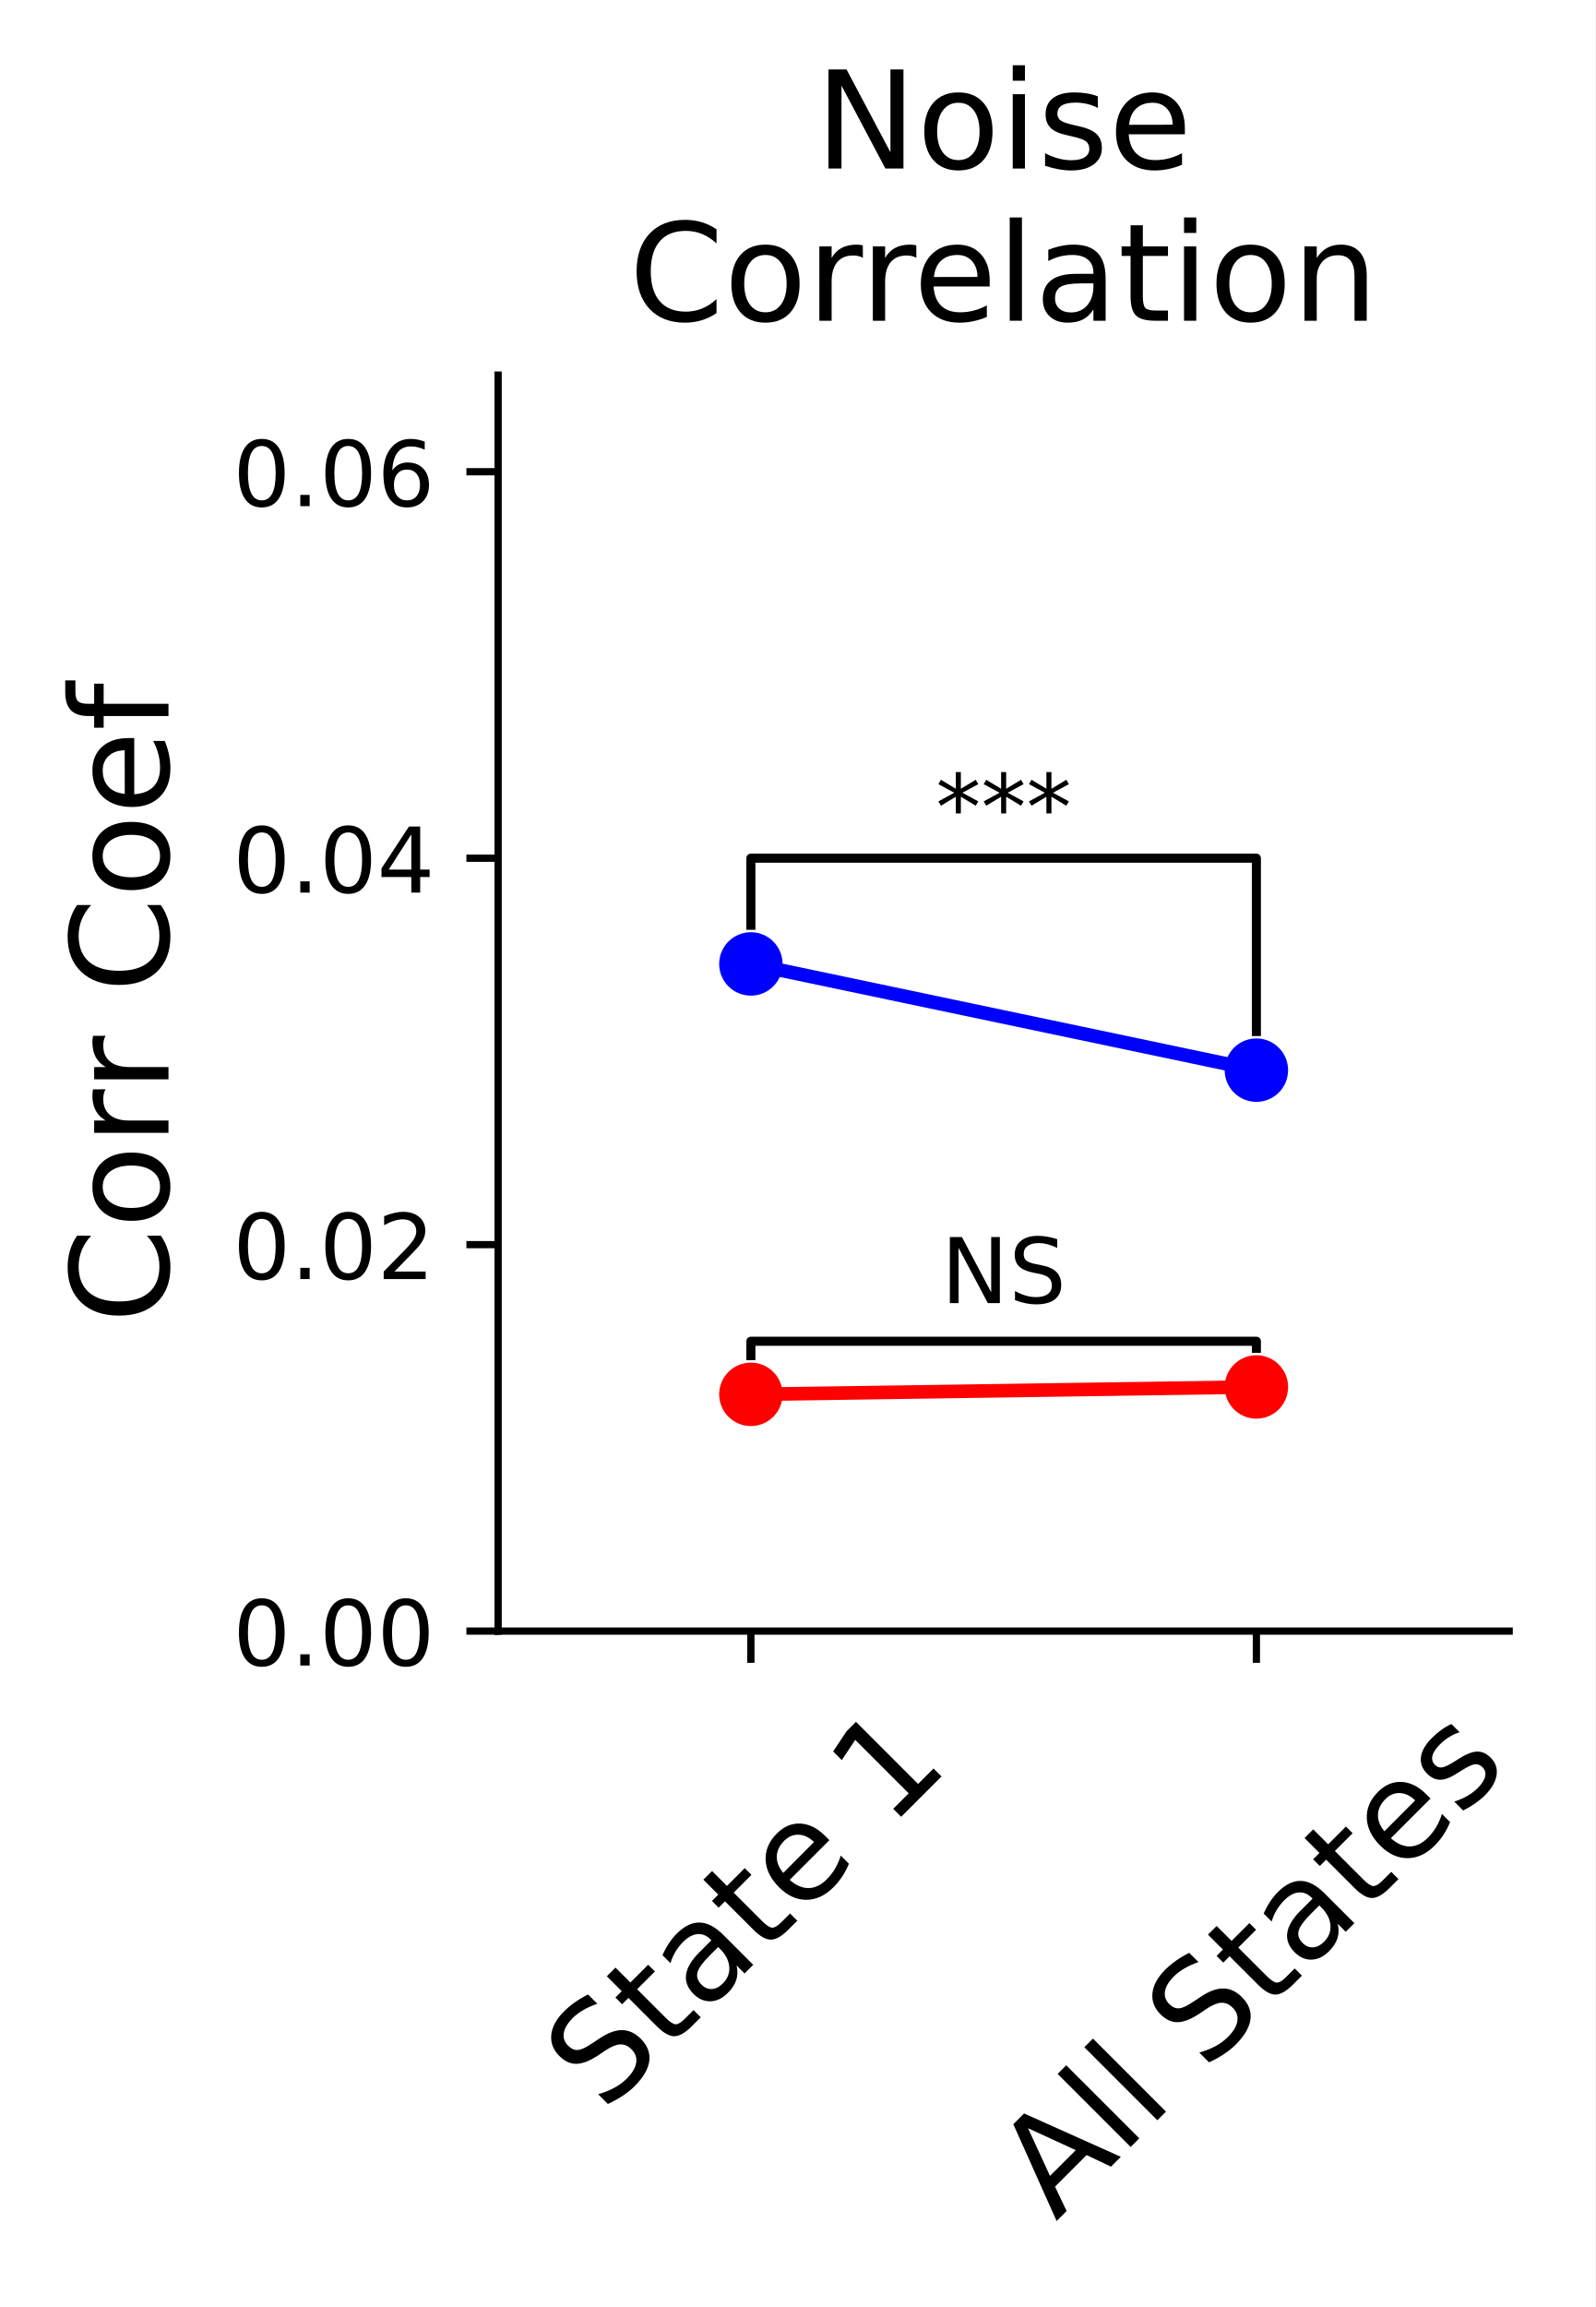
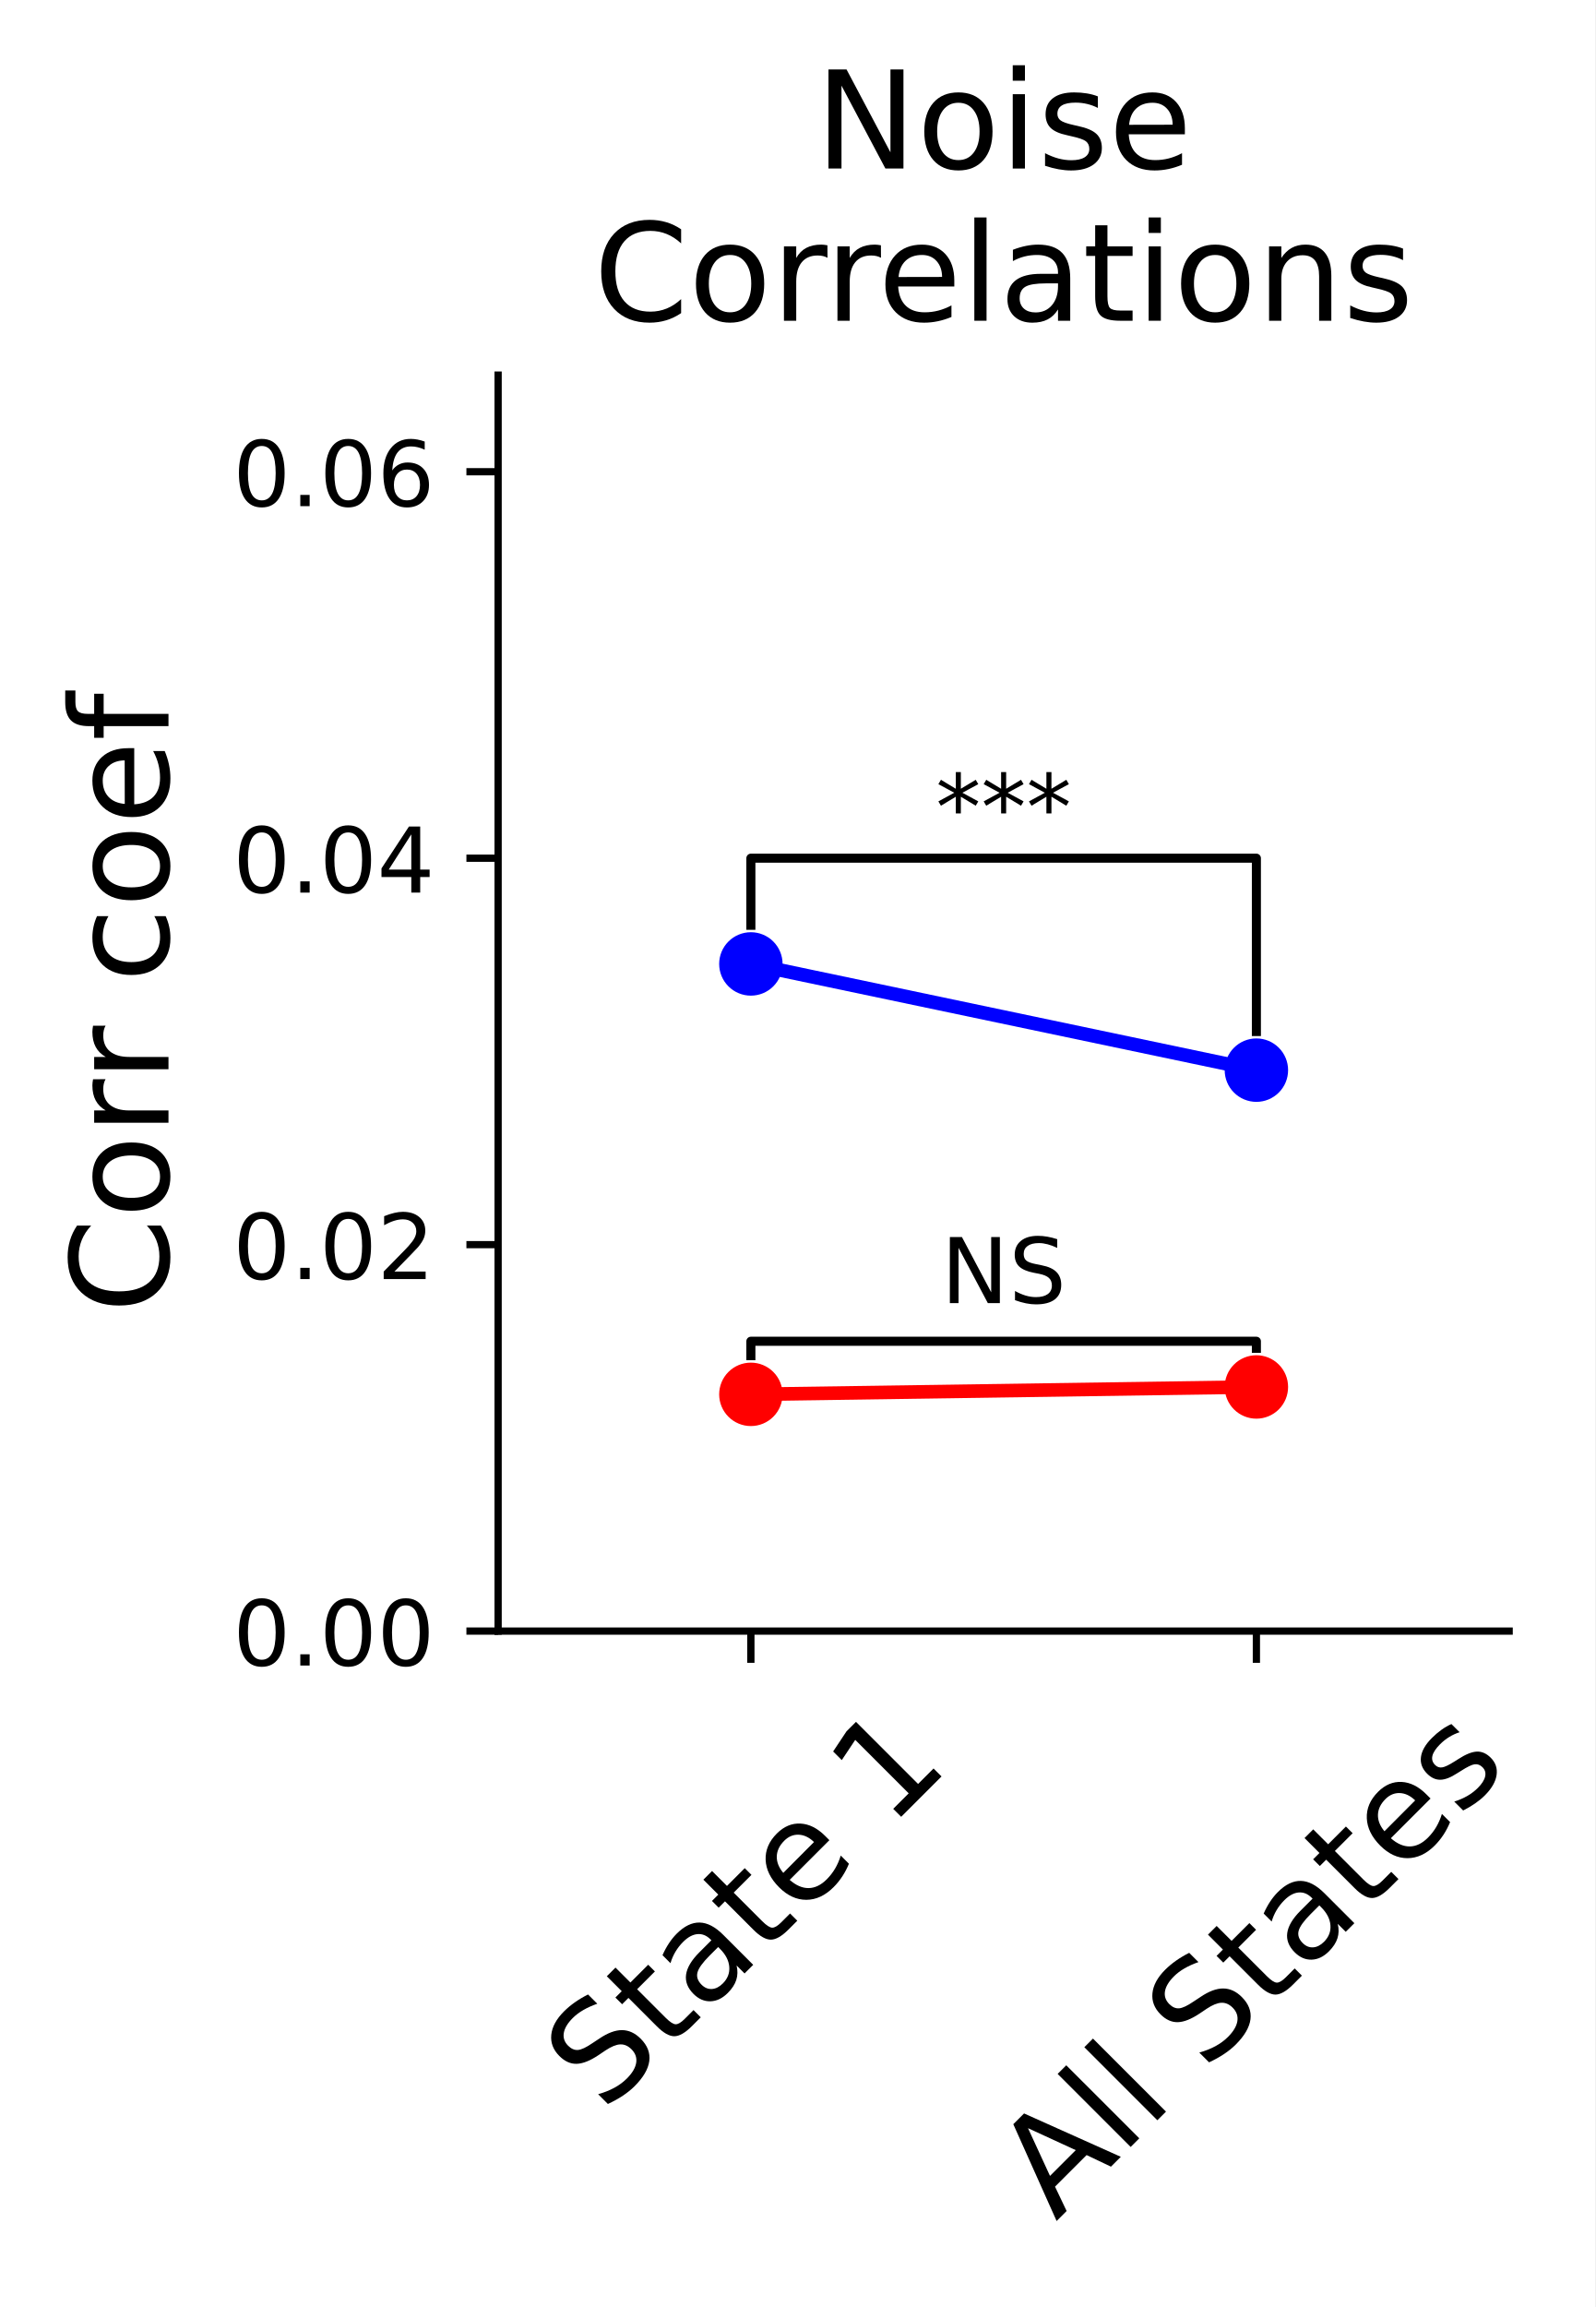
<svg xmlns="http://www.w3.org/2000/svg" xmlns:xlink="http://www.w3.org/1999/xlink" width="176.076pt" height="254.581pt" viewBox="0 0 176.076 254.581" version="1.1">
  <defs>
    <style type="text/css">*{stroke-linejoin: round; stroke-linecap: butt}</style>
  </defs>
  <g id="figure_1">
    <g id="patch_1">
      <path d="M 0 254.581  L 176.076 254.581  L 176.076 0  L 0 0  z " style="fill: #ffffff" />
    </g>
    <g id="axes_1">
      <g id="patch_2">
        <path d="M 54.983 179.994  L 166.583 179.994  L 166.583 41.394  L 54.983 41.394  z " style="fill: #ffffff" />
      </g>
      <g id="matplotlib.axis_1">
        <g id="xtick_1">
          <g id="line2d_1">
            <defs>
-               <path id="m96c8e6df60" d="M 0 0  L 0 3.5  " style="stroke: #000000; stroke-width: 0.8" />
+               <path id="m04752752d8" d="M 0 0  L 0 3.5  " style="stroke: #000000; stroke-width: 0.8" />
            </defs>
            <g>
-               <use xlink:href="#m96c8e6df60" x="82.883" y="179.994" style="stroke: #000000; stroke-width: 0.8" />
+               <use xlink:href="#m04752752d8" x="82.883" y="179.994" style="stroke: #000000; stroke-width: 0.8" />
            </g>
          </g>
          <g id="text_1">
            <g transform="translate(66.71189 233.2491) rotate(-45) scale(0.15 -0.15)">
              <defs>
                <path id="DejaVuSans-53" d="M 3425 4513  L 3425 3897  Q 3066 4069 2747 4153  Q 2428 4238 2131 4238  Q 1616 4238 1336 4038  Q 1056 3838 1056 3469  Q 1056 3159 1242 3001  Q 1428 2844 1947 2747  L 2328 2669  Q 3034 2534 3370 2195  Q 3706 1856 3706 1288  Q 3706 609 3251 259  Q 2797 -91 1919 -91  Q 1588 -91 1214 -16  Q 841 59 441 206  L 441 856  Q 825 641 1194 531  Q 1563 422 1919 422  Q 2459 422 2753 634  Q 3047 847 3047 1241  Q 3047 1584 2836 1778  Q 2625 1972 2144 2069  L 1759 2144  Q 1053 2284 737 2584  Q 422 2884 422 3419  Q 422 4038 858 4394  Q 1294 4750 2059 4750  Q 2388 4750 2728 4690  Q 3069 4631 3425 4513  z " transform="scale(0.015625)" />
                <path id="DejaVuSans-74" d="M 1172 4494  L 1172 3500  L 2356 3500  L 2356 3053  L 1172 3053  L 1172 1153  Q 1172 725 1289 603  Q 1406 481 1766 481  L 2356 481  L 2356 0  L 1766 0  Q 1100 0 847 248  Q 594 497 594 1153  L 594 3053  L 172 3053  L 172 3500  L 594 3500  L 594 4494  L 1172 4494  z " transform="scale(0.015625)" />
                <path id="DejaVuSans-61" d="M 2194 1759  Q 1497 1759 1228 1600  Q 959 1441 959 1056  Q 959 750 1161 570  Q 1363 391 1709 391  Q 2188 391 2477 730  Q 2766 1069 2766 1631  L 2766 1759  L 2194 1759  z M 3341 1997  L 3341 0  L 2766 0  L 2766 531  Q 2569 213 2275 61  Q 1981 -91 1556 -91  Q 1019 -91 701 211  Q 384 513 384 1019  Q 384 1609 779 1909  Q 1175 2209 1959 2209  L 2766 2209  L 2766 2266  Q 2766 2663 2505 2880  Q 2244 3097 1772 3097  Q 1472 3097 1187 3025  Q 903 2953 641 2809  L 641 3341  Q 956 3463 1253 3523  Q 1550 3584 1831 3584  Q 2591 3584 2966 3190  Q 3341 2797 3341 1997  z " transform="scale(0.015625)" />
                <path id="DejaVuSans-65" d="M 3597 1894  L 3597 1613  L 953 1613  Q 991 1019 1311 708  Q 1631 397 2203 397  Q 2534 397 2845 478  Q 3156 559 3463 722  L 3463 178  Q 3153 47 2828 -22  Q 2503 -91 2169 -91  Q 1331 -91 842 396  Q 353 884 353 1716  Q 353 2575 817 3079  Q 1281 3584 2069 3584  Q 2775 3584 3186 3129  Q 3597 2675 3597 1894  z M 3022 2063  Q 3016 2534 2758 2815  Q 2500 3097 2075 3097  Q 1594 3097 1305 2825  Q 1016 2553 972 2059  L 3022 2063  z " transform="scale(0.015625)" />
                <path id="DejaVuSans-20" transform="scale(0.015625)" />
                <path id="DejaVuSans-31" d="M 794 531  L 1825 531  L 1825 4091  L 703 3866  L 703 4441  L 1819 4666  L 2450 4666  L 2450 531  L 3481 531  L 3481 0  L 794 0  L 794 531  z " transform="scale(0.015625)" />
              </defs>
              <use xlink:href="#DejaVuSans-53" />
              <use xlink:href="#DejaVuSans-74" x="63.477" />
              <use xlink:href="#DejaVuSans-61" x="102.686" />
              <use xlink:href="#DejaVuSans-74" x="163.965" />
              <use xlink:href="#DejaVuSans-65" x="203.174" />
              <use xlink:href="#DejaVuSans-20" x="264.697" />
              <use xlink:href="#DejaVuSans-31" x="296.484" />
            </g>
          </g>
        </g>
        <g id="xtick_2">
          <g id="line2d_2">
            <g>
-               <use xlink:href="#m96c8e6df60" x="138.683" y="179.994" style="stroke: #000000; stroke-width: 0.8" />
+               <use xlink:href="#m04752752d8" x="138.683" y="179.994" style="stroke: #000000; stroke-width: 0.8" />
            </g>
          </g>
          <g id="text_2">
            <g transform="translate(116.549 245.1749) rotate(-45) scale(0.15 -0.15)">
              <defs>
                <path id="DejaVuSans-41" d="M 2188 4044  L 1331 1722  L 3047 1722  L 2188 4044  z M 1831 4666  L 2547 4666  L 4325 0  L 3669 0  L 3244 1197  L 1141 1197  L 716 0  L 50 0  L 1831 4666  z " transform="scale(0.015625)" />
                <path id="DejaVuSans-6c" d="M 603 4863  L 1178 4863  L 1178 0  L 603 0  L 603 4863  z " transform="scale(0.015625)" />
                <path id="DejaVuSans-73" d="M 2834 3397  L 2834 2853  Q 2591 2978 2328 3040  Q 2066 3103 1784 3103  Q 1356 3103 1142 2972  Q 928 2841 928 2578  Q 928 2378 1081 2264  Q 1234 2150 1697 2047  L 1894 2003  Q 2506 1872 2764 1633  Q 3022 1394 3022 966  Q 3022 478 2636 193  Q 2250 -91 1575 -91  Q 1294 -91 989 -36  Q 684 19 347 128  L 347 722  Q 666 556 975 473  Q 1284 391 1588 391  Q 1994 391 2212 530  Q 2431 669 2431 922  Q 2431 1156 2273 1281  Q 2116 1406 1581 1522  L 1381 1569  Q 847 1681 609 1914  Q 372 2147 372 2553  Q 372 3047 722 3315  Q 1072 3584 1716 3584  Q 2034 3584 2315 3537  Q 2597 3491 2834 3397  z " transform="scale(0.015625)" />
              </defs>
              <use xlink:href="#DejaVuSans-41" />
              <use xlink:href="#DejaVuSans-6c" x="68.408" />
              <use xlink:href="#DejaVuSans-6c" x="96.191" />
              <use xlink:href="#DejaVuSans-20" x="123.975" />
              <use xlink:href="#DejaVuSans-53" x="155.762" />
              <use xlink:href="#DejaVuSans-74" x="219.238" />
              <use xlink:href="#DejaVuSans-61" x="258.447" />
              <use xlink:href="#DejaVuSans-74" x="319.727" />
              <use xlink:href="#DejaVuSans-65" x="358.936" />
              <use xlink:href="#DejaVuSans-73" x="420.459" />
            </g>
          </g>
        </g>
      </g>
      <g id="matplotlib.axis_2">
        <g id="ytick_1">
          <g id="line2d_3">
            <defs>
-               <path id="m17e49f8bb9" d="M 0 0  L -3.5 0  " style="stroke: #000000; stroke-width: 0.8" />
+               <path id="m93b2f6f5d4" d="M 0 0  L -3.5 0  " style="stroke: #000000; stroke-width: 0.8" />
            </defs>
            <g>
-               <use xlink:href="#m17e49f8bb9" x="54.983" y="179.994" style="stroke: #000000; stroke-width: 0.8" />
+               <use xlink:href="#m93b2f6f5d4" x="54.983" y="179.994" style="stroke: #000000; stroke-width: 0.8" />
            </g>
          </g>
          <g id="text_3">
            <g transform="translate(25.71719 183.7936) scale(0.1 -0.1)">
              <defs>
                <path id="DejaVuSans-30" d="M 2034 4250  Q 1547 4250 1301 3770  Q 1056 3291 1056 2328  Q 1056 1369 1301 889  Q 1547 409 2034 409  Q 2525 409 2770 889  Q 3016 1369 3016 2328  Q 3016 3291 2770 3770  Q 2525 4250 2034 4250  z M 2034 4750  Q 2819 4750 3233 4129  Q 3647 3509 3647 2328  Q 3647 1150 3233 529  Q 2819 -91 2034 -91  Q 1250 -91 836 529  Q 422 1150 422 2328  Q 422 3509 836 4129  Q 1250 4750 2034 4750  z " transform="scale(0.015625)" />
                <path id="DejaVuSans-2e" d="M 684 794  L 1344 794  L 1344 0  L 684 0  L 684 794  z " transform="scale(0.015625)" />
              </defs>
              <use xlink:href="#DejaVuSans-30" />
              <use xlink:href="#DejaVuSans-2e" x="63.623" />
              <use xlink:href="#DejaVuSans-30" x="95.41" />
              <use xlink:href="#DejaVuSans-30" x="159.033" />
            </g>
          </g>
        </g>
        <g id="ytick_2">
          <g id="line2d_4">
            <g>
-               <use xlink:href="#m17e49f8bb9" x="54.983" y="137.348" style="stroke: #000000; stroke-width: 0.8" />
+               <use xlink:href="#m93b2f6f5d4" x="54.983" y="137.348" style="stroke: #000000; stroke-width: 0.8" />
            </g>
          </g>
          <g id="text_4">
            <g transform="translate(25.71719 141.1474) scale(0.1 -0.1)">
              <defs>
                <path id="DejaVuSans-32" d="M 1228 531  L 3431 531  L 3431 0  L 469 0  L 469 531  Q 828 903 1448 1529  Q 2069 2156 2228 2338  Q 2531 2678 2651 2914  Q 2772 3150 2772 3378  Q 2772 3750 2511 3984  Q 2250 4219 1831 4219  Q 1534 4219 1204 4116  Q 875 4013 500 3803  L 500 4441  Q 881 4594 1212 4672  Q 1544 4750 1819 4750  Q 2544 4750 2975 4387  Q 3406 4025 3406 3419  Q 3406 3131 3298 2873  Q 3191 2616 2906 2266  Q 2828 2175 2409 1742  Q 1991 1309 1228 531  z " transform="scale(0.015625)" />
              </defs>
              <use xlink:href="#DejaVuSans-30" />
              <use xlink:href="#DejaVuSans-2e" x="63.623" />
              <use xlink:href="#DejaVuSans-30" x="95.41" />
              <use xlink:href="#DejaVuSans-32" x="159.033" />
            </g>
          </g>
        </g>
        <g id="ytick_3">
          <g id="line2d_5">
            <g>
-               <use xlink:href="#m17e49f8bb9" x="54.983" y="94.702" style="stroke: #000000; stroke-width: 0.8" />
+               <use xlink:href="#m93b2f6f5d4" x="54.983" y="94.702" style="stroke: #000000; stroke-width: 0.8" />
            </g>
          </g>
          <g id="text_5">
            <g transform="translate(25.71719 98.50129) scale(0.1 -0.1)">
              <defs>
                <path id="DejaVuSans-34" d="M 2419 4116  L 825 1625  L 2419 1625  L 2419 4116  z M 2253 4666  L 3047 4666  L 3047 1625  L 3713 1625  L 3713 1100  L 3047 1100  L 3047 0  L 2419 0  L 2419 1100  L 313 1100  L 313 1709  L 2253 4666  z " transform="scale(0.015625)" />
              </defs>
              <use xlink:href="#DejaVuSans-30" />
              <use xlink:href="#DejaVuSans-2e" x="63.623" />
              <use xlink:href="#DejaVuSans-30" x="95.41" />
              <use xlink:href="#DejaVuSans-34" x="159.033" />
            </g>
          </g>
        </g>
        <g id="ytick_4">
          <g id="line2d_6">
            <g>
-               <use xlink:href="#m17e49f8bb9" x="54.983" y="52.056" style="stroke: #000000; stroke-width: 0.8" />
+               <use xlink:href="#m93b2f6f5d4" x="54.983" y="52.056" style="stroke: #000000; stroke-width: 0.8" />
            </g>
          </g>
          <g id="text_6">
            <g transform="translate(25.71719 55.85513) scale(0.1 -0.1)">
              <defs>
                <path id="DejaVuSans-36" d="M 2113 2584  Q 1688 2584 1439 2293  Q 1191 2003 1191 1497  Q 1191 994 1439 701  Q 1688 409 2113 409  Q 2538 409 2786 701  Q 3034 994 3034 1497  Q 3034 2003 2786 2293  Q 2538 2584 2113 2584  z M 3366 4563  L 3366 3988  Q 3128 4100 2886 4159  Q 2644 4219 2406 4219  Q 1781 4219 1451 3797  Q 1122 3375 1075 2522  Q 1259 2794 1537 2939  Q 1816 3084 2150 3084  Q 2853 3084 3261 2657  Q 3669 2231 3669 1497  Q 3669 778 3244 343  Q 2819 -91 2113 -91  Q 1303 -91 875 529  Q 447 1150 447 2328  Q 447 3434 972 4092  Q 1497 4750 2381 4750  Q 2619 4750 2861 4703  Q 3103 4656 3366 4563  z " transform="scale(0.015625)" />
              </defs>
              <use xlink:href="#DejaVuSans-30" />
              <use xlink:href="#DejaVuSans-2e" x="63.623" />
              <use xlink:href="#DejaVuSans-30" x="95.41" />
              <use xlink:href="#DejaVuSans-36" x="159.033" />
            </g>
          </g>
        </g>
        <g id="text_7">
-           <g transform="translate(18.59766 146.0205) rotate(-90) scale(0.15 -0.15)">
+           <g transform="translate(18.59766 144.9073) rotate(-90) scale(0.15 -0.15)">
            <defs>
              <path id="DejaVuSans-43" d="M 4122 4306  L 4122 3641  Q 3803 3938 3442 4084  Q 3081 4231 2675 4231  Q 1875 4231 1450 3742  Q 1025 3253 1025 2328  Q 1025 1406 1450 917  Q 1875 428 2675 428  Q 3081 428 3442 575  Q 3803 722 4122 1019  L 4122 359  Q 3791 134 3420 21  Q 3050 -91 2638 -91  Q 1578 -91 968 557  Q 359 1206 359 2328  Q 359 3453 968 4101  Q 1578 4750 2638 4750  Q 3056 4750 3426 4639  Q 3797 4528 4122 4306  z " transform="scale(0.015625)" />
              <path id="DejaVuSans-6f" d="M 1959 3097  Q 1497 3097 1228 2736  Q 959 2375 959 1747  Q 959 1119 1226 758  Q 1494 397 1959 397  Q 2419 397 2687 759  Q 2956 1122 2956 1747  Q 2956 2369 2687 2733  Q 2419 3097 1959 3097  z M 1959 3584  Q 2709 3584 3137 3096  Q 3566 2609 3566 1747  Q 3566 888 3137 398  Q 2709 -91 1959 -91  Q 1206 -91 779 398  Q 353 888 353 1747  Q 353 2609 779 3096  Q 1206 3584 1959 3584  z " transform="scale(0.015625)" />
              <path id="DejaVuSans-72" d="M 2631 2963  Q 2534 3019 2420 3045  Q 2306 3072 2169 3072  Q 1681 3072 1420 2755  Q 1159 2438 1159 1844  L 1159 0  L 581 0  L 581 3500  L 1159 3500  L 1159 2956  Q 1341 3275 1631 3429  Q 1922 3584 2338 3584  Q 2397 3584 2469 3576  Q 2541 3569 2628 3553  L 2631 2963  z " transform="scale(0.015625)" />
+               <path id="DejaVuSans-63" d="M 3122 3366  L 3122 2828  Q 2878 2963 2633 3030  Q 2388 3097 2138 3097  Q 1578 3097 1268 2742  Q 959 2388 959 1747  Q 959 1106 1268 751  Q 1578 397 2138 397  Q 2388 397 2633 464  Q 2878 531 3122 666  L 3122 134  Q 2881 22 2623 -34  Q 2366 -91 2075 -91  Q 1284 -91 818 406  Q 353 903 353 1747  Q 353 2603 823 3093  Q 1294 3584 2113 3584  Q 2378 3584 2631 3529  Q 2884 3475 3122 3366  z " transform="scale(0.015625)" />
              <path id="DejaVuSans-66" d="M 2375 4863  L 2375 4384  L 1825 4384  Q 1516 4384 1395 4259  Q 1275 4134 1275 3809  L 1275 3500  L 2222 3500  L 2222 3053  L 1275 3053  L 1275 0  L 697 0  L 697 3053  L 147 3053  L 147 3500  L 697 3500  L 697 3744  Q 697 4328 969 4595  Q 1241 4863 1831 4863  L 2375 4863  z " transform="scale(0.015625)" />
            </defs>
            <use xlink:href="#DejaVuSans-43" />
            <use xlink:href="#DejaVuSans-6f" x="69.824" />
            <use xlink:href="#DejaVuSans-72" x="131.006" />
            <use xlink:href="#DejaVuSans-72" x="170.369" />
            <use xlink:href="#DejaVuSans-20" x="211.482" />
-             <use xlink:href="#DejaVuSans-43" x="243.27" />
-             <use xlink:href="#DejaVuSans-6f" x="313.094" />
-             <use xlink:href="#DejaVuSans-65" x="374.275" />
-             <use xlink:href="#DejaVuSans-66" x="435.799" />
+             <use xlink:href="#DejaVuSans-63" x="243.27" />
+             <use xlink:href="#DejaVuSans-6f" x="298.25" />
+             <use xlink:href="#DejaVuSans-65" x="359.432" />
+             <use xlink:href="#DejaVuSans-66" x="420.955" />
          </g>
        </g>
      </g>
      <g id="LineCollection_1">
-         <path d="M 82.883 155.606  L 82.883 152.129  " clip-path="url(#pb7e6fc0021)" style="fill: none; stroke: #ff0000; stroke-width: 1.5" />
-         <path d="M 138.683 154.792  L 138.683 151.314  " clip-path="url(#pb7e6fc0021)" style="fill: none; stroke: #ff0000; stroke-width: 1.5" />
+         <path d="M 82.883 155.606  L 82.883 152.129  " clip-path="url(#p5ae3f94d8d)" style="fill: none; stroke: #ff0000; stroke-width: 1.5" />
+         <path d="M 138.683 154.792  L 138.683 151.314  " clip-path="url(#p5ae3f94d8d)" style="fill: none; stroke: #ff0000; stroke-width: 1.5" />
      </g>
      <g id="line2d_7">
-         <path d="M 82.883 153.868  L 138.683 153.053  " clip-path="url(#pb7e6fc0021)" style="fill: none; stroke: #ff0000; stroke-width: 1.5; stroke-linecap: square" />
+         <path d="M 82.883 153.868  L 138.683 153.053  " clip-path="url(#p5ae3f94d8d)" style="fill: none; stroke: #ff0000; stroke-width: 1.5; stroke-linecap: square" />
      </g>
      <g id="LineCollection_2">
-         <path d="M 82.883 108.166  L 82.883 104.576  " clip-path="url(#pb7e6fc0021)" style="fill: none; stroke: #0000ff; stroke-width: 1.5" />
-         <path d="M 138.683 119.813  L 138.683 116.372  " clip-path="url(#pb7e6fc0021)" style="fill: none; stroke: #0000ff; stroke-width: 1.5" />
+         <path d="M 82.883 108.166  L 82.883 104.576  " clip-path="url(#p5ae3f94d8d)" style="fill: none; stroke: #0000ff; stroke-width: 1.5" />
+         <path d="M 138.683 119.813  L 138.683 116.372  " clip-path="url(#p5ae3f94d8d)" style="fill: none; stroke: #0000ff; stroke-width: 1.5" />
      </g>
      <g id="line2d_8">
-         <path d="M 82.883 106.371  L 138.683 118.093  " clip-path="url(#pb7e6fc0021)" style="fill: none; stroke: #0000ff; stroke-width: 1.5; stroke-linecap: square" />
+         <path d="M 82.883 106.371  L 138.683 118.093  " clip-path="url(#p5ae3f94d8d)" style="fill: none; stroke: #0000ff; stroke-width: 1.5; stroke-linecap: square" />
      </g>
      <g id="line2d_9">
-         <path d="M 82.883 102.107  L 82.883 94.702  L 138.683 94.702  L 138.683 113.828  " clip-path="url(#pb7e6fc0021)" style="fill: none; stroke: #000000; stroke-linecap: square" />
+         <path d="M 82.883 102.107  L 82.883 94.702  L 138.683 94.702  L 138.683 113.828  " clip-path="url(#p5ae3f94d8d)" style="fill: none; stroke: #000000; stroke-linecap: square" />
      </g>
      <g id="line2d_10">
-         <path d="M 82.883 149.603  L 82.883 148.01  L 138.683 148.01  L 138.683 148.788  " clip-path="url(#pb7e6fc0021)" style="fill: none; stroke: #000000; stroke-linecap: square" />
+         <path d="M 82.883 149.603  L 82.883 148.01  L 138.683 148.01  L 138.683 148.788  " clip-path="url(#p5ae3f94d8d)" style="fill: none; stroke: #000000; stroke-linecap: square" />
      </g>
      <g id="line2d_11">
        <defs>
-           <path id="m3dad09edff" d="M 0 3  C 0.796 3 1.559 2.684 2.121 2.121  C 2.684 1.559 3 0.796 3 0  C 3 -0.796 2.684 -1.559 2.121 -2.121  C 1.559 -2.684 0.796 -3 0 -3  C -0.796 -3 -1.559 -2.684 -2.121 -2.121  C -2.684 -1.559 -3 -0.796 -3 0  C -3 0.796 -2.684 1.559 -2.121 2.121  C -1.559 2.684 -0.796 3 0 3  z " style="stroke: #ff0000" />
+           <path id="m8dd61c7c20" d="M 0 3  C 0.796 3 1.559 2.684 2.121 2.121  C 2.684 1.559 3 0.796 3 0  C 3 -0.796 2.684 -1.559 2.121 -2.121  C 1.559 -2.684 0.796 -3 0 -3  C -0.796 -3 -1.559 -2.684 -2.121 -2.121  C -2.684 -1.559 -3 -0.796 -3 0  C -3 0.796 -2.684 1.559 -2.121 2.121  C -1.559 2.684 -0.796 3 0 3  z " style="stroke: #ff0000" />
        </defs>
-         <g clip-path="url(#pb7e6fc0021)">
-           <use xlink:href="#m3dad09edff" x="82.883" y="153.868" style="fill: #ff0000; stroke: #ff0000" />
-           <use xlink:href="#m3dad09edff" x="138.683" y="153.053" style="fill: #ff0000; stroke: #ff0000" />
+         <g clip-path="url(#p5ae3f94d8d)">
+           <use xlink:href="#m8dd61c7c20" x="82.883" y="153.868" style="fill: #ff0000; stroke: #ff0000" />
+           <use xlink:href="#m8dd61c7c20" x="138.683" y="153.053" style="fill: #ff0000; stroke: #ff0000" />
        </g>
      </g>
      <g id="line2d_12">
        <defs>
-           <path id="m153936874a" d="M 0 3  C 0.796 3 1.559 2.684 2.121 2.121  C 2.684 1.559 3 0.796 3 0  C 3 -0.796 2.684 -1.559 2.121 -2.121  C 1.559 -2.684 0.796 -3 0 -3  C -0.796 -3 -1.559 -2.684 -2.121 -2.121  C -2.684 -1.559 -3 -0.796 -3 0  C -3 0.796 -2.684 1.559 -2.121 2.121  C -1.559 2.684 -0.796 3 0 3  z " style="stroke: #0000ff" />
+           <path id="md9498a9ab5" d="M 0 3  C 0.796 3 1.559 2.684 2.121 2.121  C 2.684 1.559 3 0.796 3 0  C 3 -0.796 2.684 -1.559 2.121 -2.121  C 1.559 -2.684 0.796 -3 0 -3  C -0.796 -3 -1.559 -2.684 -2.121 -2.121  C -2.684 -1.559 -3 -0.796 -3 0  C -3 0.796 -2.684 1.559 -2.121 2.121  C -1.559 2.684 -0.796 3 0 3  z " style="stroke: #0000ff" />
        </defs>
-         <g clip-path="url(#pb7e6fc0021)">
-           <use xlink:href="#m153936874a" x="82.883" y="106.371" style="fill: #0000ff; stroke: #0000ff" />
-           <use xlink:href="#m153936874a" x="138.683" y="118.093" style="fill: #0000ff; stroke: #0000ff" />
+         <g clip-path="url(#p5ae3f94d8d)">
+           <use xlink:href="#md9498a9ab5" x="82.883" y="106.371" style="fill: #0000ff; stroke: #0000ff" />
+           <use xlink:href="#md9498a9ab5" x="138.683" y="118.093" style="fill: #0000ff; stroke: #0000ff" />
        </g>
      </g>
      <g id="patch_3">
        <path d="M 54.983 179.994  L 54.983 41.394  " style="fill: none; stroke: #000000; stroke-width: 0.8; stroke-linejoin: miter; stroke-linecap: square" />
      </g>
      <g id="patch_4">
        <path d="M 54.983 179.994  L 166.583 179.994  " style="fill: none; stroke: #000000; stroke-width: 0.8; stroke-linejoin: miter; stroke-linecap: square" />
      </g>
      <g id="text_8">
        <g transform="translate(103.2828 92.62238) scale(0.1 -0.1)">
          <defs>
            <path id="DejaVuSans-2a" d="M 3009 3897  L 1888 3291  L 3009 2681  L 2828 2375  L 1778 3009  L 1778 1831  L 1422 1831  L 1422 3009  L 372 2375  L 191 2681  L 1313 3291  L 191 3897  L 372 4206  L 1422 3572  L 1422 4750  L 1778 4750  L 1778 3572  L 2828 4206  L 3009 3897  z " transform="scale(0.015625)" />
          </defs>
          <use xlink:href="#DejaVuSans-2a" />
          <use xlink:href="#DejaVuSans-2a" x="50" />
          <use xlink:href="#DejaVuSans-2a" x="100" />
        </g>
      </g>
      <g id="text_9">
        <g transform="translate(103.868 143.7978) scale(0.1 -0.1)">
          <defs>
            <path id="DejaVuSans-4e" d="M 628 4666  L 1478 4666  L 3547 763  L 3547 4666  L 4159 4666  L 4159 0  L 3309 0  L 1241 3903  L 1241 0  L 628 0  L 628 4666  z " transform="scale(0.015625)" />
          </defs>
          <use xlink:href="#DejaVuSans-4e" />
          <use xlink:href="#DejaVuSans-53" x="74.805" />
        </g>
      </g>
      <g id="text_10">
        <g transform="translate(89.97734 18.59766) scale(0.15 -0.15)">
          <defs>
            <path id="DejaVuSans-69" d="M 603 3500  L 1178 3500  L 1178 0  L 603 0  L 603 3500  z M 603 4863  L 1178 4863  L 1178 4134  L 603 4134  L 603 4863  z " transform="scale(0.015625)" />
          </defs>
          <use xlink:href="#DejaVuSans-4e" />
          <use xlink:href="#DejaVuSans-6f" x="74.805" />
          <use xlink:href="#DejaVuSans-69" x="135.986" />
          <use xlink:href="#DejaVuSans-73" x="163.77" />
          <use xlink:href="#DejaVuSans-65" x="215.869" />
        </g>
-         <g transform="translate(69.42969 35.39437) scale(0.15 -0.15)">
+         <g transform="translate(65.52266 35.39437) scale(0.15 -0.15)">
          <defs>
            <path id="DejaVuSans-6e" d="M 3513 2113  L 3513 0  L 2938 0  L 2938 2094  Q 2938 2591 2744 2837  Q 2550 3084 2163 3084  Q 1697 3084 1428 2787  Q 1159 2491 1159 1978  L 1159 0  L 581 0  L 581 3500  L 1159 3500  L 1159 2956  Q 1366 3272 1645 3428  Q 1925 3584 2291 3584  Q 2894 3584 3203 3211  Q 3513 2838 3513 2113  z " transform="scale(0.015625)" />
          </defs>
          <use xlink:href="#DejaVuSans-43" />
          <use xlink:href="#DejaVuSans-6f" x="69.824" />
          <use xlink:href="#DejaVuSans-72" x="131.006" />
          <use xlink:href="#DejaVuSans-72" x="170.369" />
          <use xlink:href="#DejaVuSans-65" x="209.232" />
          <use xlink:href="#DejaVuSans-6c" x="270.756" />
          <use xlink:href="#DejaVuSans-61" x="298.539" />
          <use xlink:href="#DejaVuSans-74" x="359.818" />
          <use xlink:href="#DejaVuSans-69" x="399.027" />
          <use xlink:href="#DejaVuSans-6f" x="426.811" />
          <use xlink:href="#DejaVuSans-6e" x="487.992" />
+           <use xlink:href="#DejaVuSans-73" x="551.371" />
        </g>
      </g>
    </g>
  </g>
  <defs>
-     <clipPath id="pb7e6fc0021">
+     <clipPath id="p5ae3f94d8d">
      <rect x="54.983" y="41.394" width="111.6" height="138.6" />
    </clipPath>
  </defs>
</svg>
